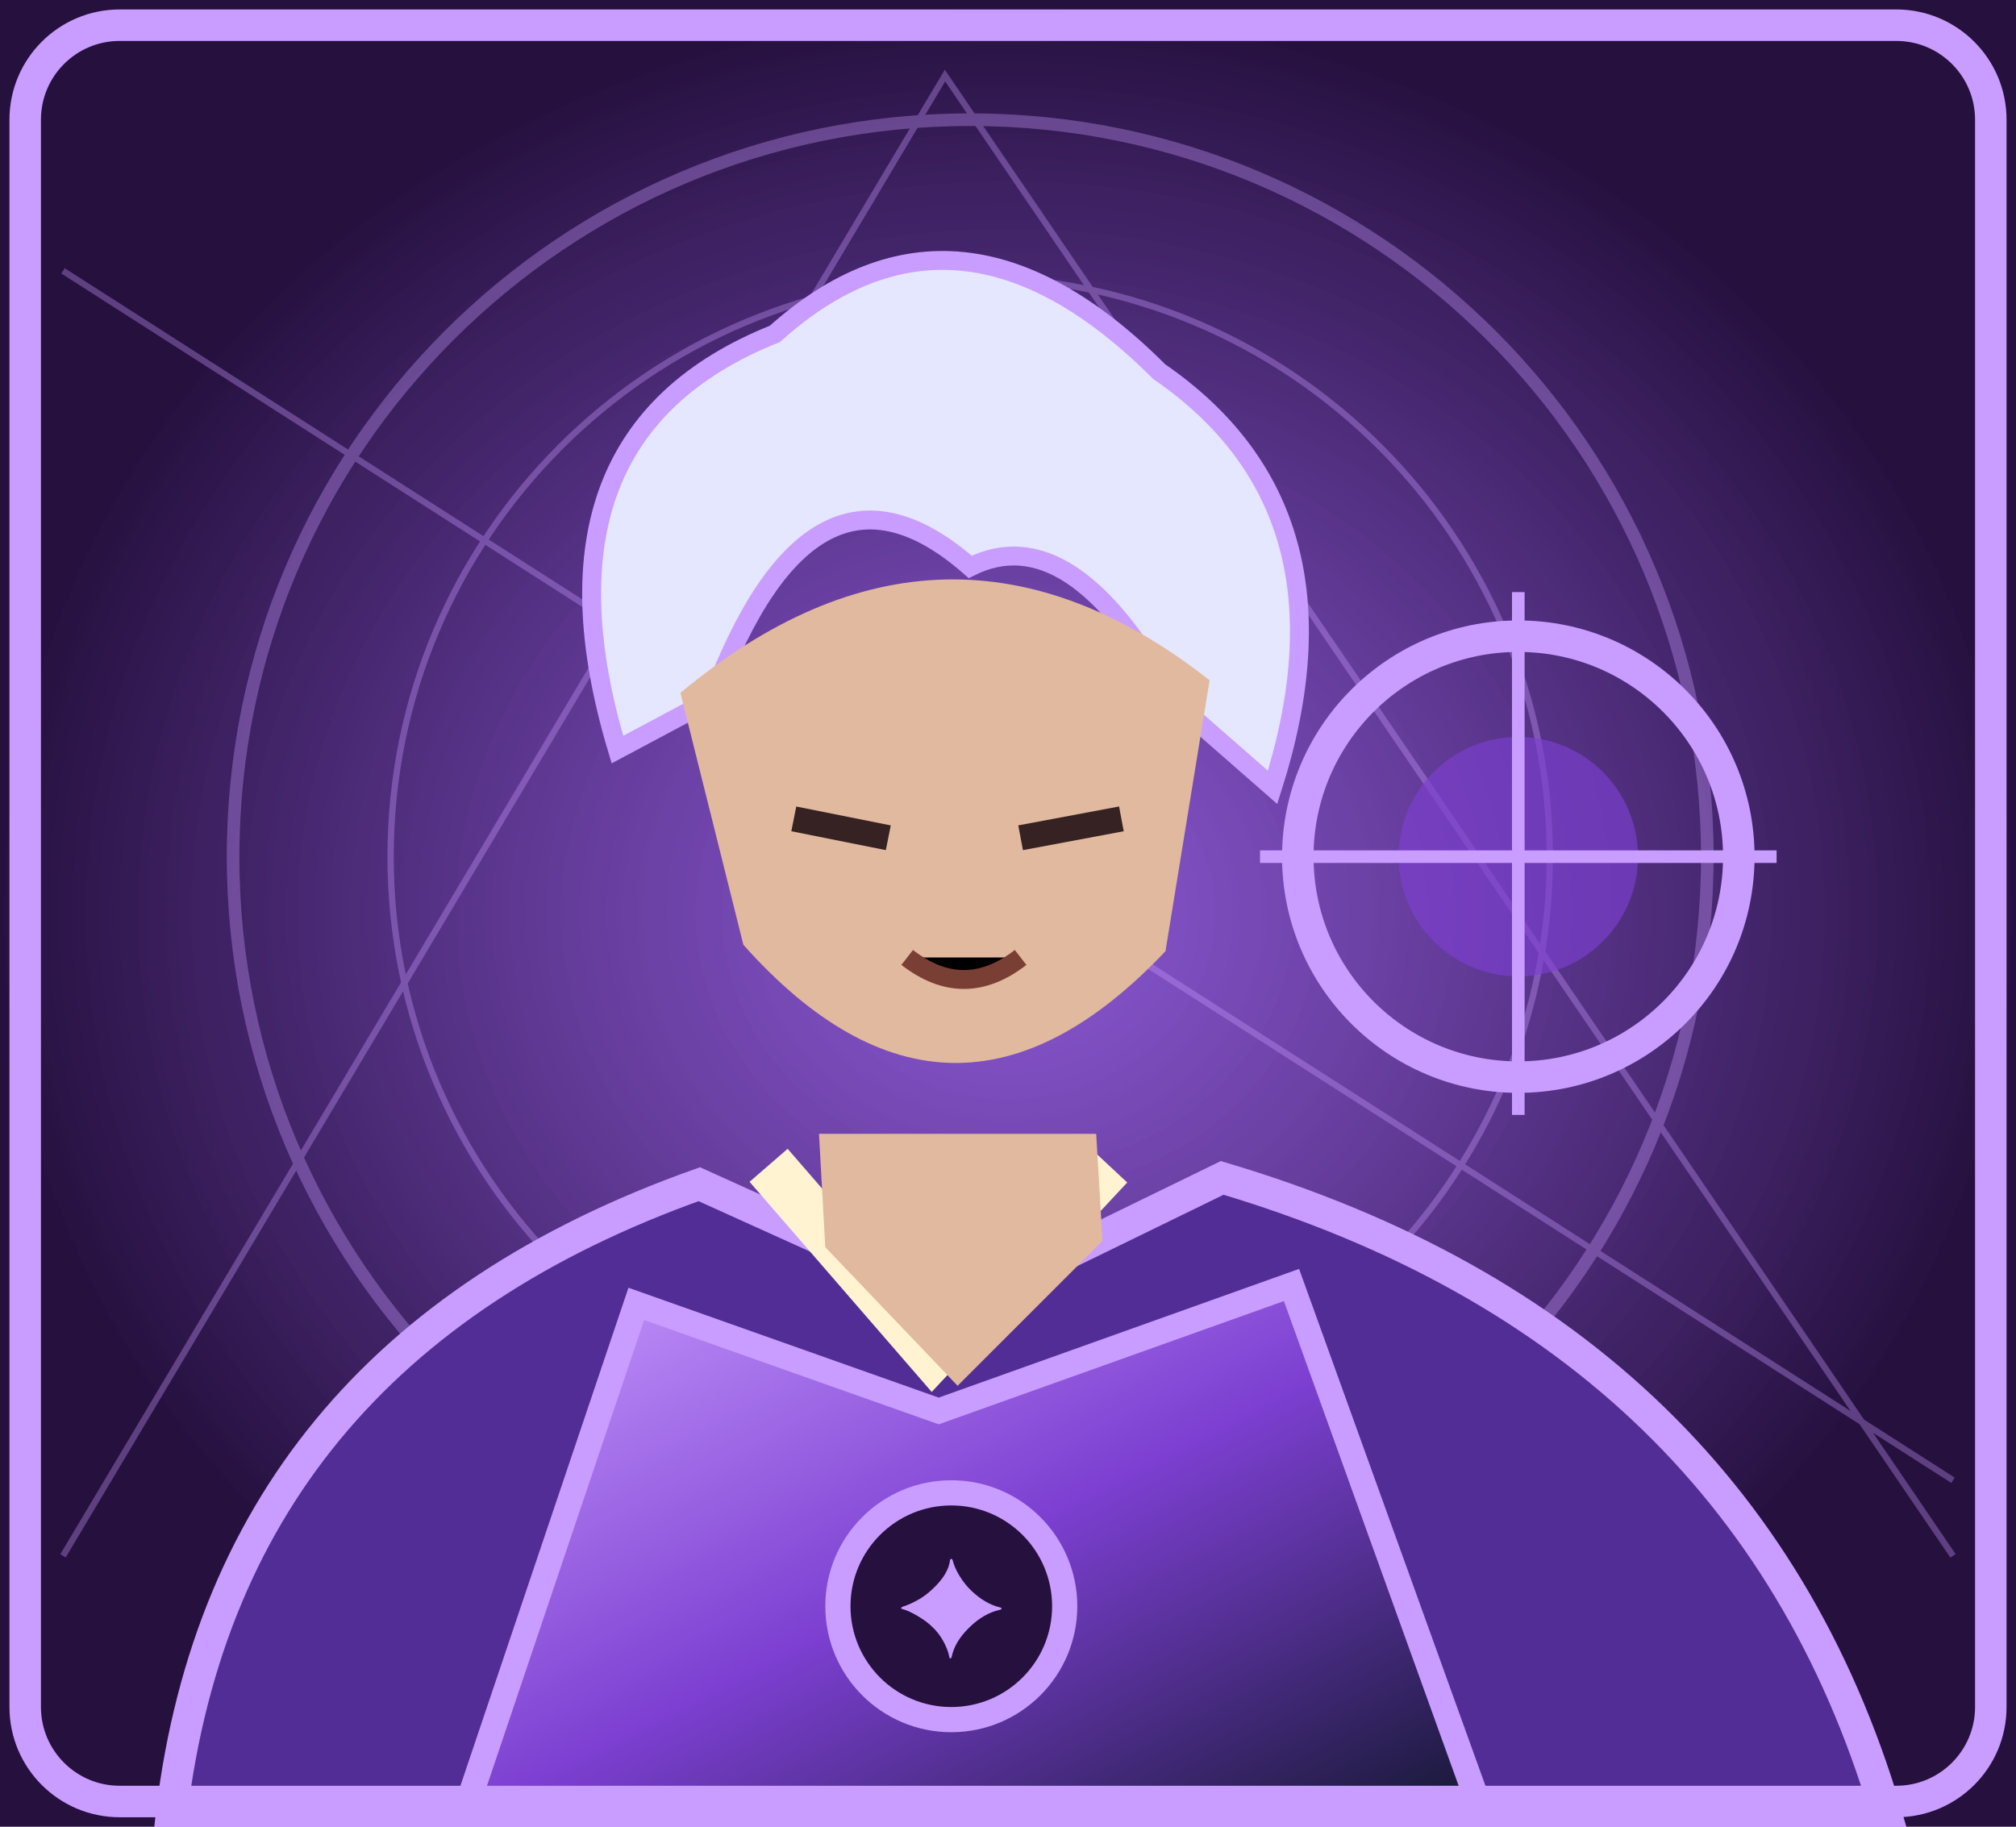
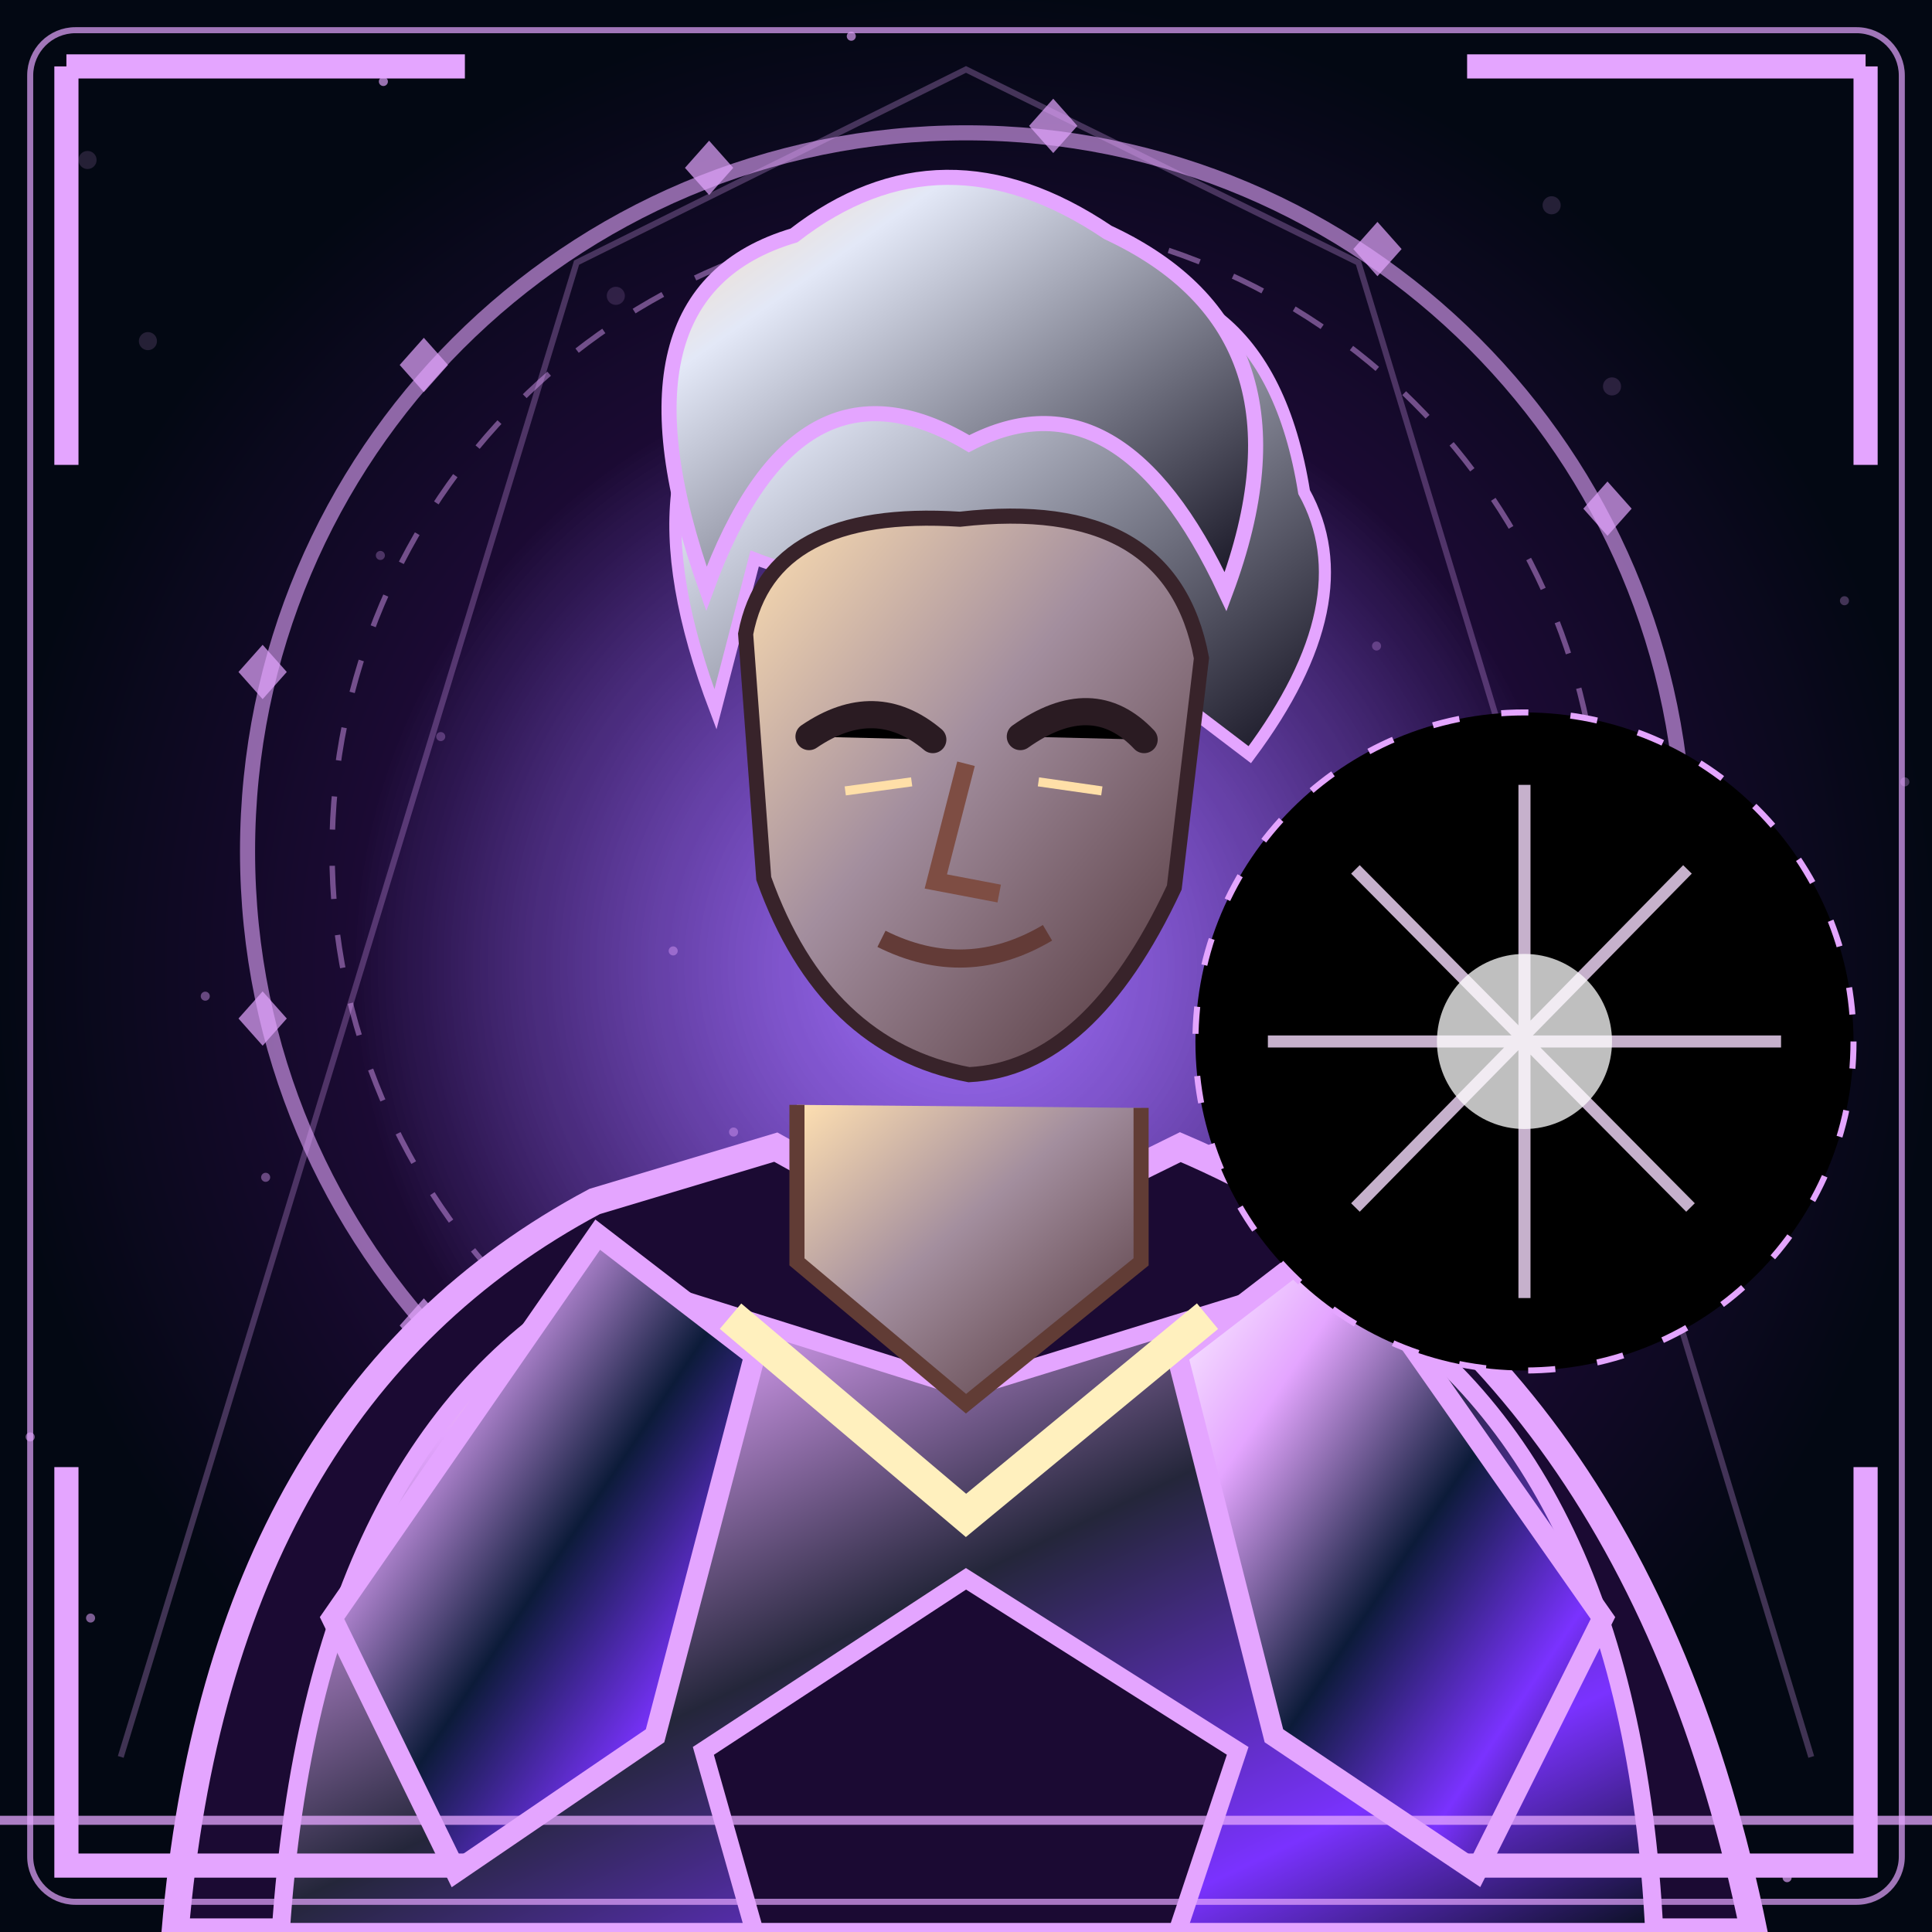
- <svg xmlns="http://www.w3.org/2000/svg" viewBox="0 0 320 290" role="img" aria-label="magic commander portrait">
+ <svg xmlns="http://www.w3.org/2000/svg" viewBox="0 0 640 640">
  <defs>
-     <radialGradient id="bg">
-       <stop stop-color="#7c3fd1" stop-opacity=".85" />
-       <stop offset="1" stop-color="#25103e" />
+     <radialGradient id="sky">
+       <stop stop-color="#7a32ff" stop-opacity=".67" />
+       <stop offset=".63" stop-color="#1b0a33" />
+       <stop offset="1" stop-color="#030813" />
    </radialGradient>
-     <linearGradient id="steel" x2="1" y2="1">
-       <stop stop-color="#e8efff" />
-       <stop offset=".5" stop-color="#7c3fd1" />
-       <stop offset="1" stop-color="#09152c" />
+     <linearGradient id="armor" x1="0" x2="1" y1="0" y2="1">
+       <stop stop-color="#fff0b5" />
+       <stop offset=".18" stop-color="#e4a5ff" />
+       <stop offset=".48" stop-color="#24263a" />
+       <stop offset=".8" stop-color="#7a32ff" />
+       <stop offset="1" stop-color="#080f1d" />
    </linearGradient>
-     <linearGradient id="armor" x2="1" y2="1">
-       <stop stop-color="#c99cff" />
-       <stop offset=".5" stop-color="#7c3fd1" />
-       <stop offset="1" stop-color="#11162d" />
+     <linearGradient id="steel" x1="0" x2="1" y1="0" y2="1">
+       <stop stop-color="#ffffff" />
+       <stop offset=".24" stop-color="#e4a5ff" />
+       <stop offset=".52" stop-color="#0c1b39" />
+       <stop offset=".77" stop-color="#7a32ff" />
+       <stop offset="1" stop-color="#070b15" />
    </linearGradient>
+     <linearGradient id="skin" x1="0" x2="1" y1="0" y2="1">
+       <stop stop-color="#ffe0b1" />
+       <stop offset=".44" stop-color="#a38e9e" />
+       <stop offset="1" stop-color="#4c3034" />
+     </linearGradient>
+     <linearGradient id="hair" x1="0" x2="1" y1="0" y2="1">
+       <stop stop-color="#f6d8b0" />
+       <stop offset=".24" stop-color="#e3e8f7" />
+       <stop offset="1" stop-color="#100e1d" />
+     </linearGradient>
+     <radialGradient id="orb">
+       <stop stop-color="#ffffff" />
+       <stop offset=".24" stop-color="#e4a5ff" />
+       <stop offset=".65" stop-color="#7a32ff" stop-opacity=".8" />
+       <stop offset="1" stop-color="#7a32ff" stop-opacity=".1" />
+     </radialGradient>
+     <filter id="glow">
+       <feGaussianBlur stdDeviation="13" />
+     </filter>
  </defs>
-   <rect width="320" height="290" fill="url(#bg)" />
-   <g opacity=".35" stroke="#c99cff" fill="none">
-     <circle cx="154" cy="136" r="117" stroke-width="2" />
-     <circle cx="154" cy="136" r="92" />
-     <path d="M10 247L150 12L310 247M10 43L310 235" />
-   </g>
-   <path d="M27 290Q35 215 111 188L153 207L194 187Q278 212 300 290Z" fill="#522d96" stroke="#c99cff" stroke-width="5" />
-   <path d="M73 290L101 207L149 224L205 204L236 290Z" fill="url(#armor)" stroke="#c99cff" stroke-width="4" />
-   <path d="M122 185L148 215L176 185" fill="none" stroke="#fff3d1" stroke-width="8" />
-   <path d="M130 180L131 198L152 220L175 197L174 180" fill="#e1b99e" />
-   <path d="M98 119Q83 69 123 53Q152 27 184 59Q216 81 202 125L186 111Q170 82 154 90Q129 68 113 111Z" fill="#e4e7ff" stroke="#c99cff" stroke-width="3" />
-   <path d="M108 110Q150 75 192 108L185 151Q151 187 118 150Z" fill="#e1b99e" />
-   <path d="M126 130L141 133M162 133L178 130" stroke="#362222" stroke-width="4" />
-   <path d="M144 152Q153 159 162 152" stroke="#793e34" stroke-width="3" />
-   <circle cx="241" cy="136" r="35" fill="none" stroke="#c99cff" stroke-width="5" />
-   <circle cx="241" cy="136" r="19" fill="#7c3fd1" opacity=".65" />
-   <path d="M241 94V177M200 136H282" stroke="#c99cff" stroke-width="2" />
-   <circle cx="151" cy="255" r="18" fill="#25103e" stroke="#c99cff" stroke-width="4" />
-   <text x="151" y="263" font-size="22" fill="#c99cff" text-anchor="middle">✦</text>
-   <rect x="4" y="4" width="312" height="282" rx="15" fill="none" stroke="#c99cff" stroke-width="5" />
+   <rect width="640" height="640" fill="url(#sky)" />
+   <circle cx="320" cy="282" r="238" fill="none" stroke="#e4a5ff" stroke-width="5" opacity=".6" />
+   <circle cx="320" cy="282" r="210" fill="none" stroke="#e4a5ff" stroke-width="1.8" opacity=".45" stroke-dasharray="11 12" />
+   <path d="M40 582L191 87L320 23L450 87L600 582" fill="none" stroke="#e4a5ff" stroke-width="2" opacity=".27" />
+   <path d="M560.0 271.0l8 9 -8 9 -8 -9z" fill="#e4a5ff" opacity=".7" />
+   <path d="M532.5 382.5l8 9 -8 9 -8 -9z" fill="#e4a5ff" opacity=".7" />
+   <path d="M456.3 468.5l8 9 -8 9 -8 -9z" fill="#e4a5ff" opacity=".7" />
+   <path d="M348.9 509.3l8 9 -8 9 -8 -9z" fill="#e4a5ff" opacity=".7" />
+   <path d="M234.9 495.4l8 9 -8 9 -8 -9z" fill="#e4a5ff" opacity=".7" />
+   <path d="M140.4 430.1l8 9 -8 9 -8 -9z" fill="#e4a5ff" opacity=".7" />
+   <path d="M87.0 328.4l8 9 -8 9 -8 -9z" fill="#e4a5ff" opacity=".7" />
+   <path d="M87.0 213.6l8 9 -8 9 -8 -9z" fill="#e4a5ff" opacity=".7" />
+   <path d="M140.4 111.9l8 9 -8 9 -8 -9z" fill="#e4a5ff" opacity=".7" />
+   <path d="M234.9 46.6l8 9 -8 9 -8 -9z" fill="#e4a5ff" opacity=".7" />
+   <path d="M348.9 32.7l8 9 -8 9 -8 -9z" fill="#e4a5ff" opacity=".7" />
+   <path d="M456.3 73.5l8 9 -8 9 -8 -9z" fill="#e4a5ff" opacity=".7" />
+   <path d="M532.5 159.5l8 9 -8 9 -8 -9z" fill="#e4a5ff" opacity=".7" />
+   <circle cx="29" cy="53" r="3" fill="#e4a5ff" opacity="0.15" />
+   <circle cx="126" cy="184" r="1.5" fill="#e4a5ff" opacity="0.28" />
+   <circle cx="223" cy="315" r="1.5" fill="#e4a5ff" opacity="0.41" />
+   <circle cx="320" cy="446" r="1.5" fill="#e4a5ff" opacity="0.54" />
+   <circle cx="417" cy="577" r="1.5" fill="#e4a5ff" opacity="0.67" />
+   <circle cx="514" cy="68" r="3" fill="#e4a5ff" opacity="0.15" />
+   <circle cx="611" cy="199" r="1.5" fill="#e4a5ff" opacity="0.28" />
+   <circle cx="68" cy="330" r="1.5" fill="#e4a5ff" opacity="0.41" />
+   <circle cx="165" cy="461" r="1.5" fill="#e4a5ff" opacity="0.54" />
+   <circle cx="262" cy="592" r="1.5" fill="#e4a5ff" opacity="0.67" />
+   <circle cx="359" cy="83" r="3" fill="#e4a5ff" opacity="0.15" />
+   <circle cx="456" cy="214" r="1.5" fill="#e4a5ff" opacity="0.28" />
+   <circle cx="553" cy="345" r="1.5" fill="#e4a5ff" opacity="0.41" />
+   <circle cx="10" cy="476" r="1.5" fill="#e4a5ff" opacity="0.54" />
+   <circle cx="107" cy="607" r="1.5" fill="#e4a5ff" opacity="0.67" />
+   <circle cx="204" cy="98" r="3" fill="#e4a5ff" opacity="0.15" />
+   <circle cx="301" cy="229" r="1.5" fill="#e4a5ff" opacity="0.28" />
+   <circle cx="398" cy="360" r="1.5" fill="#e4a5ff" opacity="0.41" />
+   <circle cx="495" cy="491" r="1.5" fill="#e4a5ff" opacity="0.54" />
+   <circle cx="592" cy="622" r="1.5" fill="#e4a5ff" opacity="0.67" />
+   <circle cx="49" cy="113" r="3" fill="#e4a5ff" opacity="0.15" />
+   <circle cx="146" cy="244" r="1.5" fill="#e4a5ff" opacity="0.28" />
+   <circle cx="243" cy="375" r="1.5" fill="#e4a5ff" opacity="0.41" />
+   <circle cx="340" cy="506" r="1.5" fill="#e4a5ff" opacity="0.54" />
+   <circle cx="437" cy="637" r="1.5" fill="#e4a5ff" opacity="0.67" />
+   <circle cx="534" cy="128" r="3" fill="#e4a5ff" opacity="0.15" />
+   <circle cx="631" cy="259" r="1.5" fill="#e4a5ff" opacity="0.28" />
+   <circle cx="88" cy="390" r="1.5" fill="#e4a5ff" opacity="0.41" />
+   <circle cx="185" cy="521" r="1.5" fill="#e4a5ff" opacity="0.54" />
+   <circle cx="282" cy="12" r="1.5" fill="#e4a5ff" opacity="0.67" />
+   <circle cx="379" cy="143" r="3" fill="#e4a5ff" opacity="0.15" />
+   <circle cx="476" cy="274" r="1.5" fill="#e4a5ff" opacity="0.28" />
+   <circle cx="573" cy="405" r="1.5" fill="#e4a5ff" opacity="0.41" />
+   <circle cx="30" cy="536" r="1.5" fill="#e4a5ff" opacity="0.54" />
+   <circle cx="127" cy="27" r="1.5" fill="#e4a5ff" opacity="0.67" />
+   <path d="M58 640Q73 464 197 398L257 380L320 415L391 380Q541 444 581 640Z" fill="#1b0a33" stroke="#e4a5ff" stroke-width="9" />
+   <path d="M93 640Q104 476 202 423L320 460L440 423Q540 478 548 640Z" fill="url(#armor)" stroke="#e4a5ff" stroke-width="6" />
+   <path d="M110 536L198 409L250 449L217 575L151 620Z" fill="url(#steel)" stroke="#e4a5ff" stroke-width="7" />
+   <path d="M531 536L442 409L390 449L422 575L489 620Z" fill="url(#steel)" stroke="#e4a5ff" stroke-width="7" />
+   <path d="M264 366L264 418L320 465L378 418L378 367" fill="url(#skin)" stroke="#613c35" stroke-width="5" />
+   <path d="M237 235Q204 148 253 116Q286 71 344 94Q419 82 432 163Q452 199 414 250L389 231Q382 177 350 173Q293 202 250 185Z" fill="url(#hair)" stroke="#e4a5ff" stroke-width="4" />
+   <path d="M247 210Q255 168 318 172Q388 164 398 218L389 294Q361 354 321 356Q273 347 253 291Z" fill="url(#skin)" stroke="#38232a" stroke-width="5" />
+   <path d="M268 244Q290 229 309 245M338 244Q362 227 379 245" stroke="#2a1b22" stroke-width="9" stroke-linecap="round" />
+   <path d="M280 262L302 259M344 259L365 262" stroke="#ffdfa8" stroke-width="3" />
+   <path d="M320 253L310 292L331 296" stroke="#7e4d43" stroke-width="6" fill="none" />
+   <path d="M292 311Q320 325 347 309" stroke="#633b37" stroke-width="6" fill="none" />
+   <path d="M234 195Q199 97 263 78Q312 40 367 77Q438 110 406 196Q371 121 321 147Q264 113 234 195Z" fill="url(#hair)" stroke="#e4a5ff" stroke-width="5" />
+   <path d="M242 436L320 502L400 436" fill="none" stroke="#fff0be" stroke-width="11" />
+   <path d="M233 580L320 523L410 580L390 640L250 640Z" fill="#1b0a33" stroke="#e4a5ff" stroke-width="6" />
+   <circle cx="505" cy="345" r="82" fill="url(#orb)" stroke="#e4a5ff" stroke-width="8" />
+   <circle cx="505" cy="345" r="109" stroke="#e4a5ff" stroke-width="2" stroke-dasharray="9 14" />
+   <path d="M505 260V430M420 345H590M449 288L560 400M559 288L449 400" stroke="#f8ddff" stroke-width="4" opacity=".8" />
+   <circle cx="505" cy="345" r="29" fill="#fff" opacity=".75" />
+   <path d="M22 22H154M486 22H618M22 22V154M618 22V154M22 486V618H154M618 486V618H486" stroke="#e4a5ff" stroke-width="8" fill="none" />
+   <path d="M0 603L640 603" stroke="#e4a5ff" stroke-width="3" opacity=".75" />
+   <rect x="10" y="10" width="620" height="620" rx="15" fill="none" stroke="#e4a5ff" stroke-width="2" opacity=".7" />
</svg>
